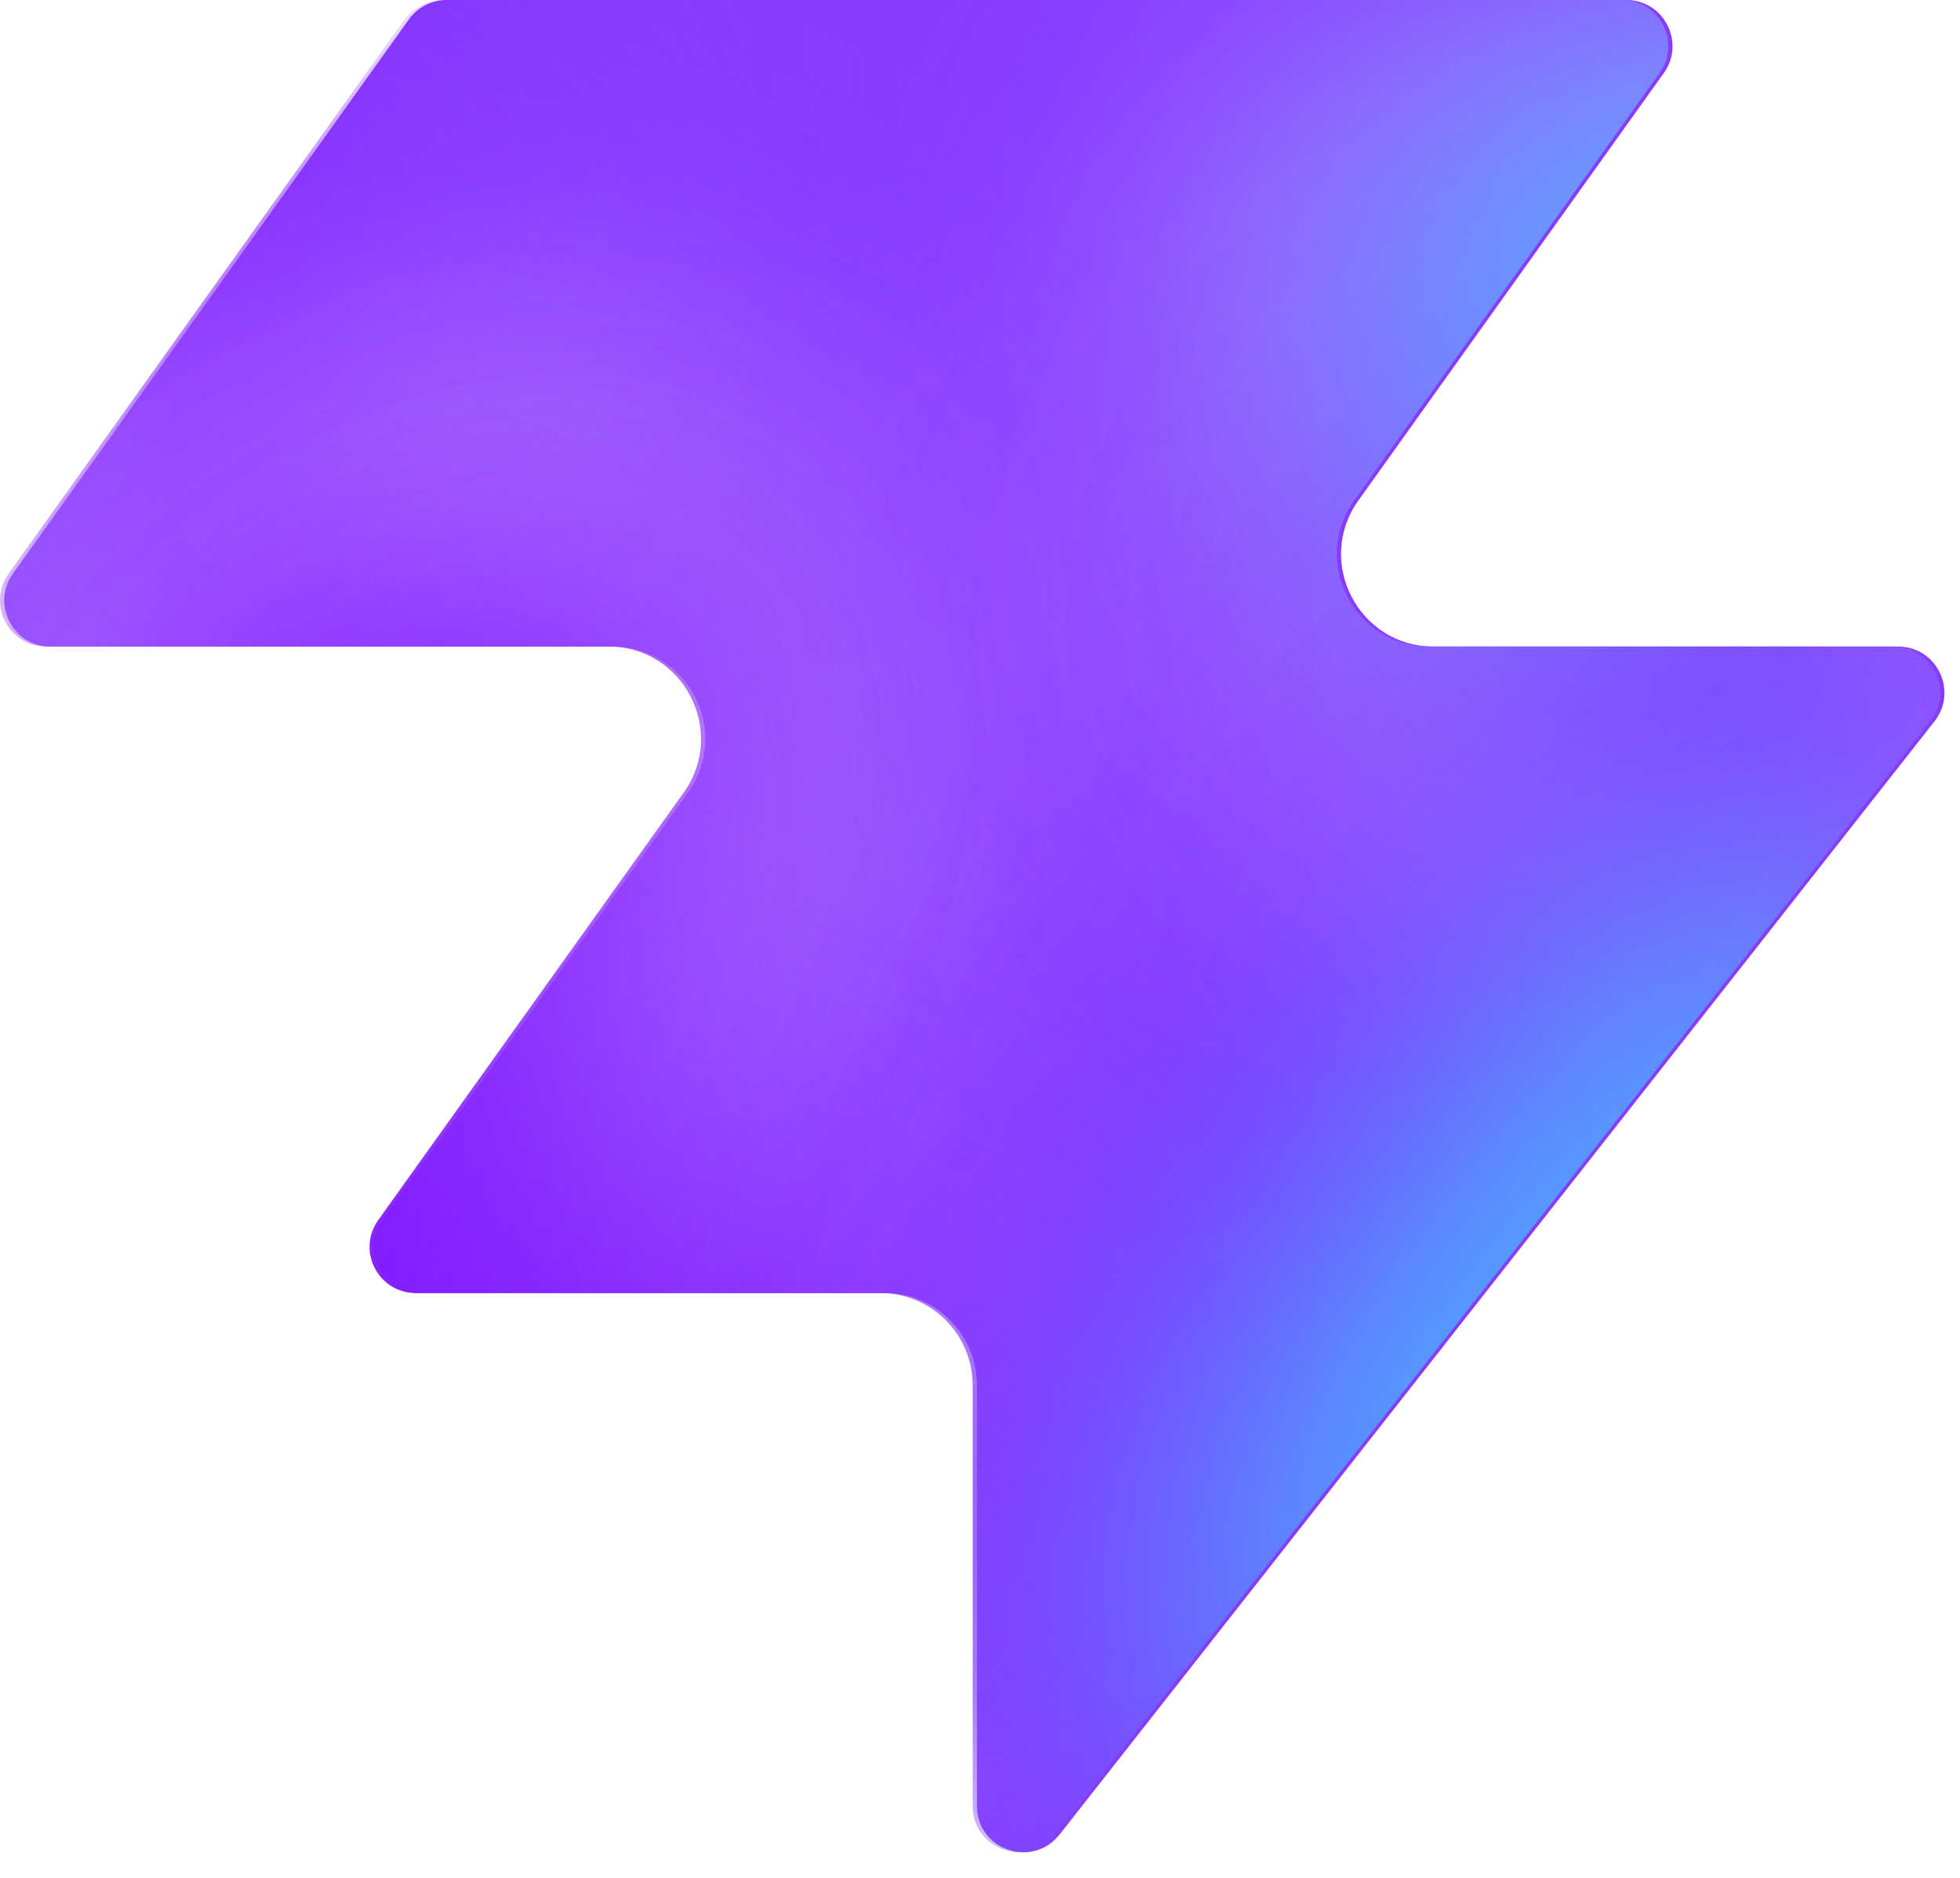
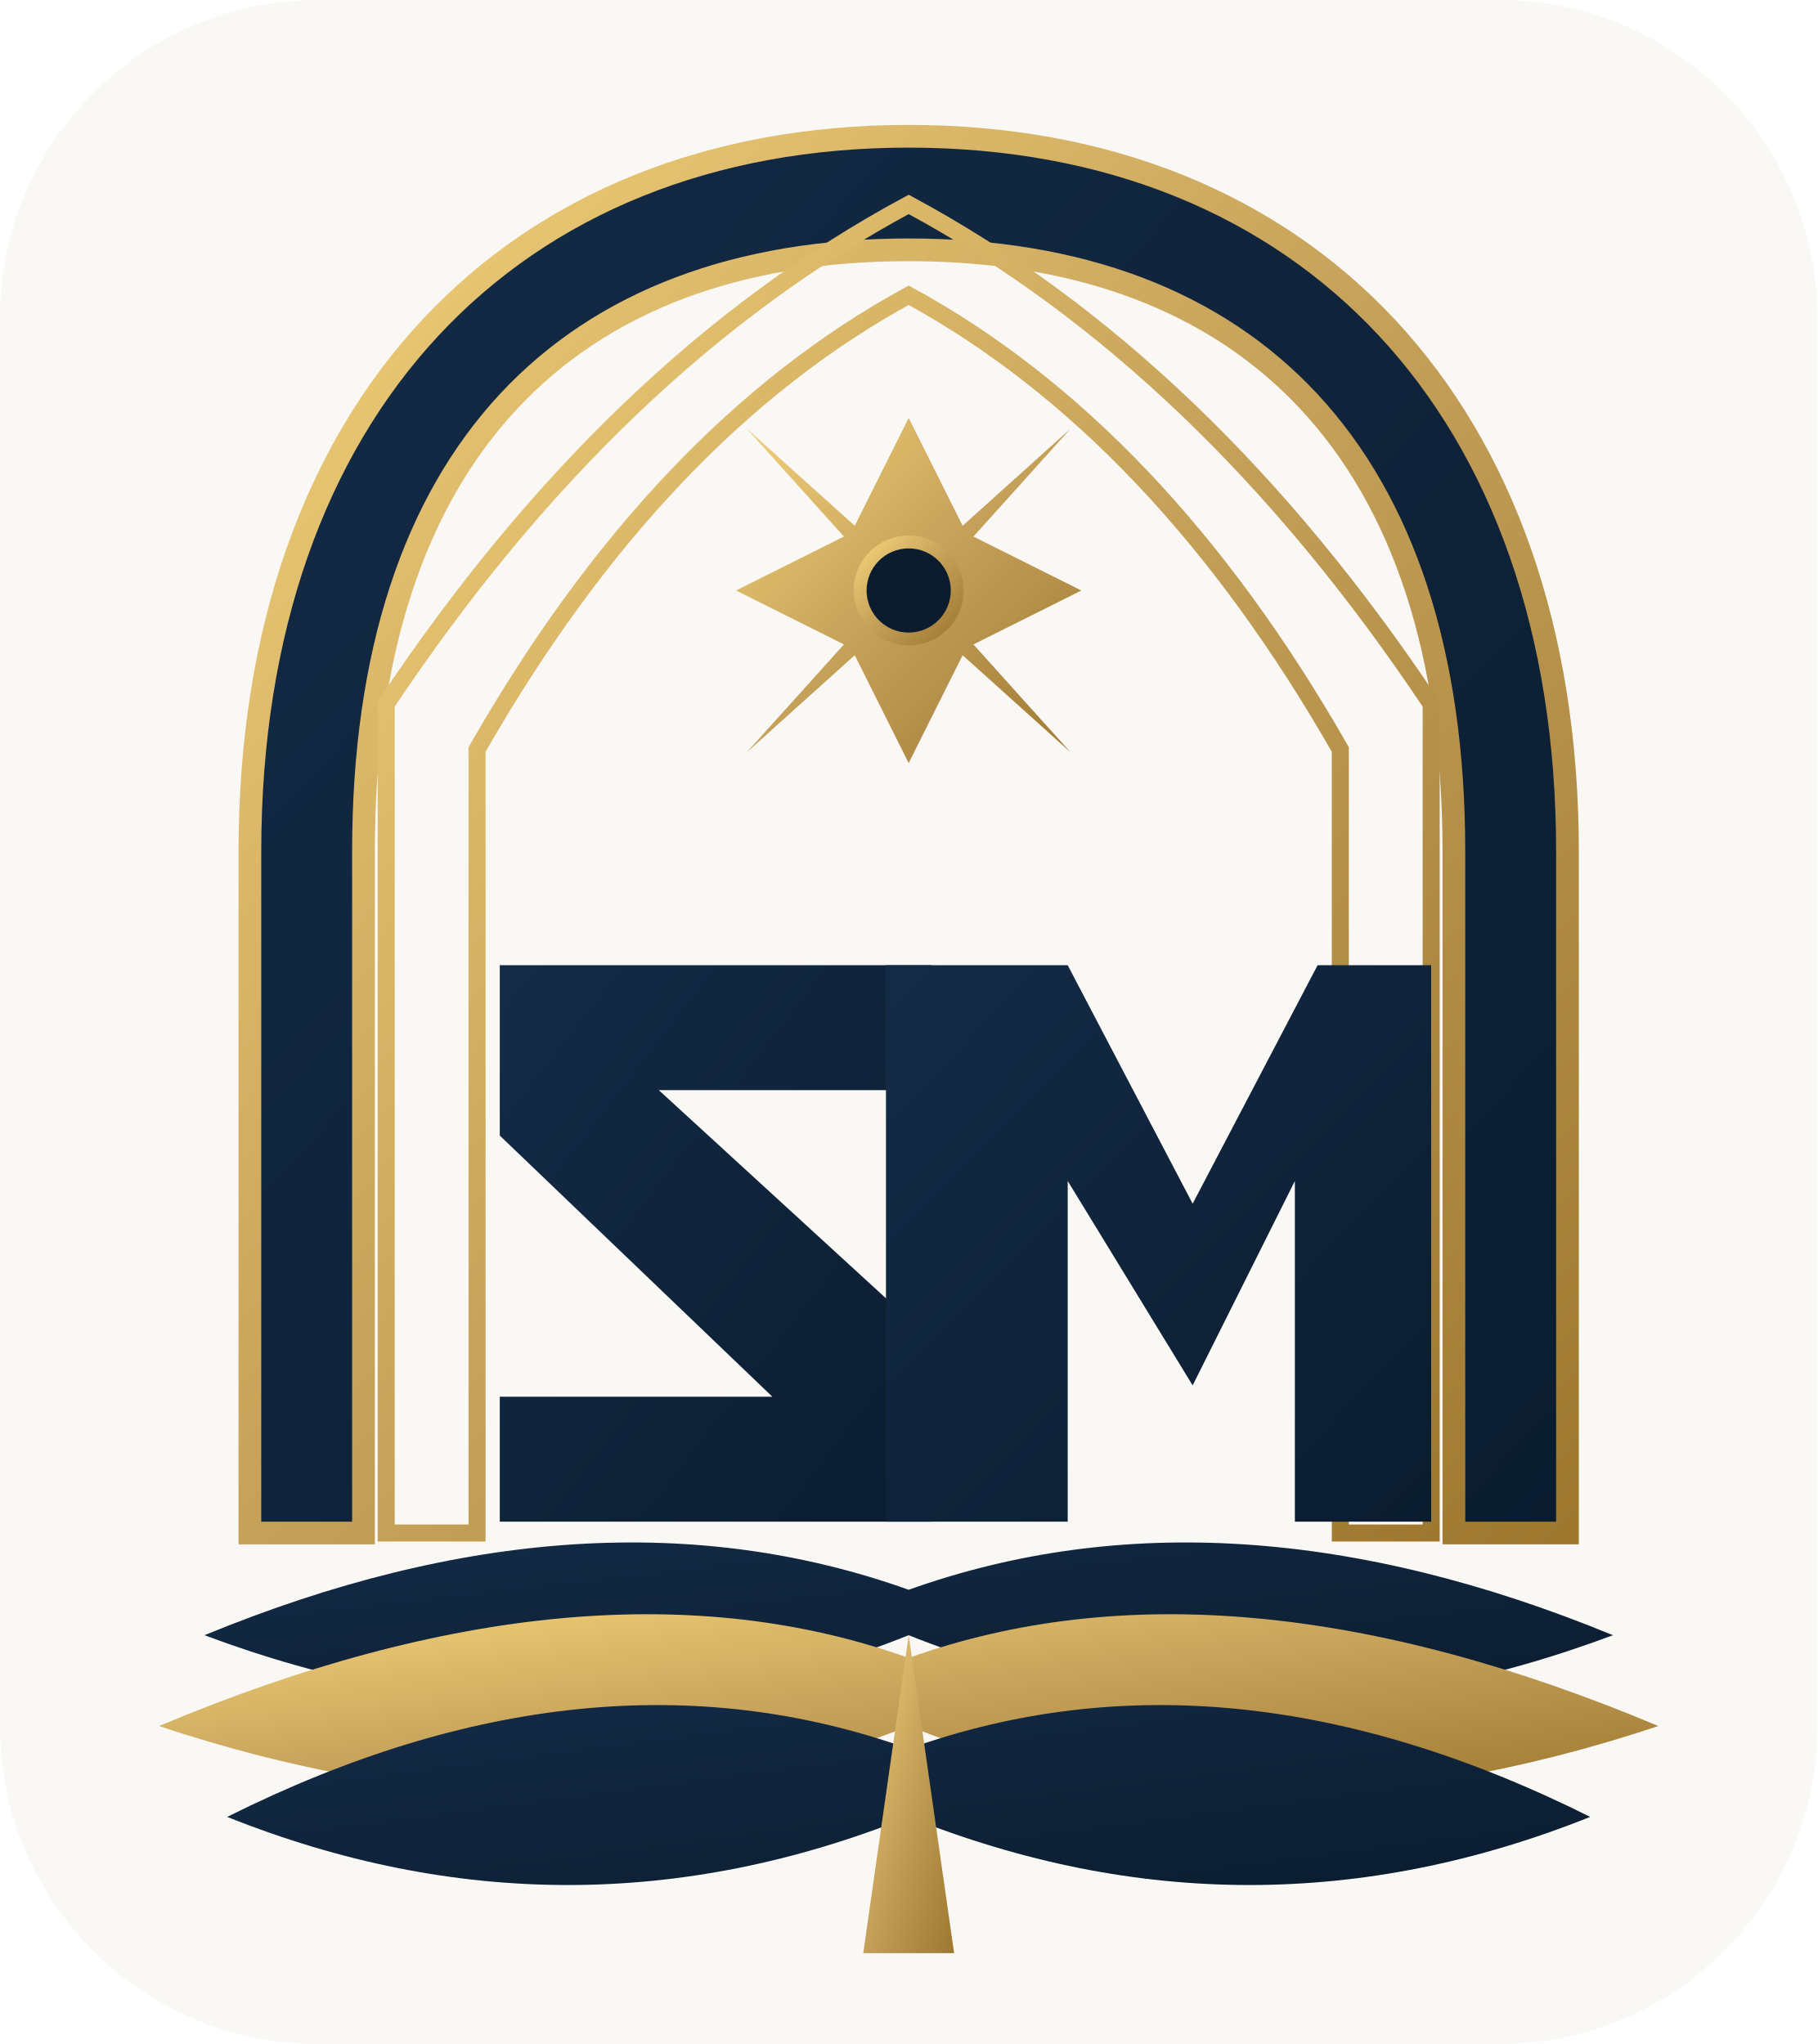
- <svg xmlns="http://www.w3.org/2000/svg" width="48" height="46" fill="none" viewBox="0 0 48 46">
-   <path fill="#863bff" d="M25.946 44.938c-.664.845-2.021.375-2.021-.698V33.937a2.26 2.26 0 0 0-2.262-2.262H10.287c-.92 0-1.456-1.04-.92-1.788l7.48-10.471c1.07-1.497 0-3.578-1.842-3.578H1.237c-.92 0-1.456-1.04-.92-1.788L10.013.474c.214-.297.556-.474.92-.474h28.894c.92 0 1.456 1.04.92 1.788l-7.48 10.471c-1.07 1.498 0 3.579 1.842 3.579h11.377c.943 0 1.473 1.088.89 1.83L25.947 44.94z" style="fill:#863bff;fill:color(display-p3 .525 .23 1);fill-opacity:1" />
-   <mask id="a" width="48" height="46" x="0" y="0" maskUnits="userSpaceOnUse" style="mask-type:alpha">
-     <path fill="#000" d="M25.842 44.938c-.664.844-2.021.375-2.021-.698V33.937a2.26 2.26 0 0 0-2.262-2.262H10.183c-.92 0-1.456-1.04-.92-1.788l7.48-10.471c1.07-1.498 0-3.579-1.842-3.579H1.133c-.92 0-1.456-1.04-.92-1.787L9.91.473c.214-.297.556-.474.92-.474h28.894c.92 0 1.456 1.04.92 1.788l-7.48 10.471c-1.07 1.498 0 3.578 1.842 3.578h11.377c.943 0 1.473 1.088.89 1.832L25.843 44.94z" style="fill:#000;fill-opacity:1" />
-   </mask>
-   <g mask="url(#a)">
-     <g filter="url(#b)">
-       <ellipse cx="5.508" cy="14.704" fill="#ede6ff" rx="5.508" ry="14.704" style="fill:#ede6ff;fill:color(display-p3 .927 .903 1);fill-opacity:1" transform="matrix(.00324 1 1 -.00324 -4.47 31.516)" />
-     </g>
-     <g filter="url(#c)">
-       <ellipse cx="10.399" cy="29.851" fill="#ede6ff" rx="10.399" ry="29.851" style="fill:#ede6ff;fill:color(display-p3 .927 .903 1);fill-opacity:1" transform="matrix(.00324 1 1 -.00324 -39.328 7.883)" />
-     </g>
-     <g filter="url(#d)">
-       <ellipse cx="5.508" cy="30.487" fill="#7e14ff" rx="5.508" ry="30.487" style="fill:#7e14ff;fill:color(display-p3 .492 .077 1);fill-opacity:1" transform="rotate(89.814 -25.913 -14.639)scale(1 -1)" />
-     </g>
-     <g filter="url(#e)">
-       <ellipse cx="5.508" cy="30.599" fill="#7e14ff" rx="5.508" ry="30.599" style="fill:#7e14ff;fill:color(display-p3 .492 .077 1);fill-opacity:1" transform="rotate(89.814 -32.644 -3.334)scale(1 -1)" />
-     </g>
-     <g filter="url(#f)">
-       <ellipse cx="5.508" cy="30.599" fill="#7e14ff" rx="5.508" ry="30.599" style="fill:#7e14ff;fill:color(display-p3 .492 .077 1);fill-opacity:1" transform="matrix(.00324 1 1 -.00324 -34.34 30.47)" />
-     </g>
-     <g filter="url(#g)">
-       <ellipse cx="14.072" cy="22.078" fill="#ede6ff" rx="14.072" ry="22.078" style="fill:#ede6ff;fill:color(display-p3 .927 .903 1);fill-opacity:1" transform="rotate(93.35 24.506 48.493)scale(-1 1)" />
-     </g>
-     <g filter="url(#h)">
-       <ellipse cx="3.47" cy="21.501" fill="#7e14ff" rx="3.47" ry="21.501" style="fill:#7e14ff;fill:color(display-p3 .492 .077 1);fill-opacity:1" transform="rotate(89.009 28.708 47.59)scale(-1 1)" />
-     </g>
-     <g filter="url(#i)">
-       <ellipse cx="3.47" cy="21.501" fill="#7e14ff" rx="3.47" ry="21.501" style="fill:#7e14ff;fill:color(display-p3 .492 .077 1);fill-opacity:1" transform="rotate(89.009 28.708 47.59)scale(-1 1)" />
-     </g>
-     <g filter="url(#j)">
-       <ellipse cx=".387" cy="8.972" fill="#7e14ff" rx="4.407" ry="29.108" style="fill:#7e14ff;fill:color(display-p3 .492 .077 1);fill-opacity:1" transform="rotate(39.51 .387 8.972)" />
-     </g>
-     <g filter="url(#k)">
-       <ellipse cx="47.523" cy="-6.092" fill="#7e14ff" rx="4.407" ry="29.108" style="fill:#7e14ff;fill:color(display-p3 .492 .077 1);fill-opacity:1" transform="rotate(37.892 47.523 -6.092)" />
-     </g>
-     <g filter="url(#l)">
-       <ellipse cx="41.412" cy="6.333" fill="#47bfff" rx="5.971" ry="9.665" style="fill:#47bfff;fill:color(display-p3 .28 .748 1);fill-opacity:1" transform="rotate(37.892 41.412 6.333)" />
-     </g>
-     <g filter="url(#m)">
-       <ellipse cx="-1.879" cy="38.332" fill="#7e14ff" rx="4.407" ry="29.108" style="fill:#7e14ff;fill:color(display-p3 .492 .077 1);fill-opacity:1" transform="rotate(37.892 -1.88 38.332)" />
-     </g>
-     <g filter="url(#n)">
-       <ellipse cx="-1.879" cy="38.332" fill="#7e14ff" rx="4.407" ry="29.108" style="fill:#7e14ff;fill:color(display-p3 .492 .077 1);fill-opacity:1" transform="rotate(37.892 -1.88 38.332)" />
-     </g>
-     <g filter="url(#o)">
-       <ellipse cx="35.651" cy="29.907" fill="#7e14ff" rx="4.407" ry="29.108" style="fill:#7e14ff;fill:color(display-p3 .492 .077 1);fill-opacity:1" transform="rotate(37.892 35.651 29.907)" />
-     </g>
-     <g filter="url(#p)">
-       <ellipse cx="38.418" cy="32.4" fill="#47bfff" rx="5.971" ry="15.297" style="fill:#47bfff;fill:color(display-p3 .28 .748 1);fill-opacity:1" transform="rotate(37.892 38.418 32.4)" />
-     </g>
+ <svg xmlns="http://www.w3.org/2000/svg" viewBox="0 0 160 180" fill="none">
+   <defs>
+     <linearGradient id="favGold" x1="0%" y1="0%" x2="100%" y2="100%">
+       <stop offset="0%" stop-color="#F2D179" />
+       <stop offset="50%" stop-color="#C5A059" />
+       <stop offset="100%" stop-color="#9E782F" />
+     </linearGradient>
+     <linearGradient id="favNavy" x1="0%" y1="0%" x2="100%" y2="100%">
+       <stop offset="0%" stop-color="#142B47" />
+       <stop offset="100%" stop-color="#0A1C2E" />
+     </linearGradient>
+   </defs>
+   <rect width="160" height="180" rx="28" fill="#FAF8F5" />
+   <path d="M 80 12 C 45 12, 22 36, 22 75 L 22 135 L 32 135 L 32 75 C 32 40, 50 22, 80 22 C 110 22, 128 40, 128 75 L 128 135 L 138 135 L 138 75 C 138 36, 115 12, 80 12 Z" fill="url(#favNavy)" stroke="url(#favGold)" stroke-width="2" />
+   <path d="M 80 18 Q 54 32 34 62 L 34 135 L 42 135 L 42 66 Q 58 38 80 26 Q 102 38 118 66 L 118 135 L 126 135 L 126 62 Q 106 32 80 18 Z" fill="none" stroke="url(#favGold)" stroke-width="1.5" />
+   <g transform="translate(80, 52) scale(0.95)">
+     <polygon points="0,-16 5,-6 15,-15 6,-5 16,0 6,5 15,15 5,6 0,16 -5,6 -15,15 -6,5 -16,0 -6,-5 -15,-15 -5,-6" fill="url(#favGold)" />
+     <circle cx="0" cy="0" r="4.5" fill="#0A1C2E" stroke="url(#favGold)" stroke-width="1.2" />
  </g>
-   <defs>
-     <filter id="b" width="60.045" height="41.654" x="-19.77" y="16.149" color-interpolation-filters="sRGB" filterUnits="userSpaceOnUse">
-       <feFlood flood-opacity="0" result="BackgroundImageFix" />
-       <feBlend in="SourceGraphic" in2="BackgroundImageFix" result="shape" />
-       <feGaussianBlur result="effect1_foregroundBlur_2002_17158" stdDeviation="7.659" />
-     </filter>
-     <filter id="c" width="90.34" height="51.437" x="-54.613" y="-7.533" color-interpolation-filters="sRGB" filterUnits="userSpaceOnUse">
-       <feFlood flood-opacity="0" result="BackgroundImageFix" />
-       <feBlend in="SourceGraphic" in2="BackgroundImageFix" result="shape" />
-       <feGaussianBlur result="effect1_foregroundBlur_2002_17158" stdDeviation="7.659" />
-     </filter>
-     <filter id="d" width="79.355" height="29.4" x="-49.64" y="2.03" color-interpolation-filters="sRGB" filterUnits="userSpaceOnUse">
-       <feFlood flood-opacity="0" result="BackgroundImageFix" />
-       <feBlend in="SourceGraphic" in2="BackgroundImageFix" result="shape" />
-       <feGaussianBlur result="effect1_foregroundBlur_2002_17158" stdDeviation="4.596" />
-     </filter>
-     <filter id="e" width="79.579" height="29.4" x="-45.045" y="20.029" color-interpolation-filters="sRGB" filterUnits="userSpaceOnUse">
-       <feFlood flood-opacity="0" result="BackgroundImageFix" />
-       <feBlend in="SourceGraphic" in2="BackgroundImageFix" result="shape" />
-       <feGaussianBlur result="effect1_foregroundBlur_2002_17158" stdDeviation="4.596" />
-     </filter>
-     <filter id="f" width="79.579" height="29.4" x="-43.513" y="21.178" color-interpolation-filters="sRGB" filterUnits="userSpaceOnUse">
-       <feFlood flood-opacity="0" result="BackgroundImageFix" />
-       <feBlend in="SourceGraphic" in2="BackgroundImageFix" result="shape" />
-       <feGaussianBlur result="effect1_foregroundBlur_2002_17158" stdDeviation="4.596" />
-     </filter>
-     <filter id="g" width="74.749" height="58.852" x="15.756" y="-17.901" color-interpolation-filters="sRGB" filterUnits="userSpaceOnUse">
-       <feFlood flood-opacity="0" result="BackgroundImageFix" />
-       <feBlend in="SourceGraphic" in2="BackgroundImageFix" result="shape" />
-       <feGaussianBlur result="effect1_foregroundBlur_2002_17158" stdDeviation="7.659" />
-     </filter>
-     <filter id="h" width="61.377" height="25.362" x="23.548" y="2.284" color-interpolation-filters="sRGB" filterUnits="userSpaceOnUse">
-       <feFlood flood-opacity="0" result="BackgroundImageFix" />
-       <feBlend in="SourceGraphic" in2="BackgroundImageFix" result="shape" />
-       <feGaussianBlur result="effect1_foregroundBlur_2002_17158" stdDeviation="4.596" />
-     </filter>
-     <filter id="i" width="61.377" height="25.362" x="23.548" y="2.284" color-interpolation-filters="sRGB" filterUnits="userSpaceOnUse">
-       <feFlood flood-opacity="0" result="BackgroundImageFix" />
-       <feBlend in="SourceGraphic" in2="BackgroundImageFix" result="shape" />
-       <feGaussianBlur result="effect1_foregroundBlur_2002_17158" stdDeviation="4.596" />
-     </filter>
-     <filter id="j" width="56.045" height="63.649" x="-27.636" y="-22.853" color-interpolation-filters="sRGB" filterUnits="userSpaceOnUse">
-       <feFlood flood-opacity="0" result="BackgroundImageFix" />
-       <feBlend in="SourceGraphic" in2="BackgroundImageFix" result="shape" />
-       <feGaussianBlur result="effect1_foregroundBlur_2002_17158" stdDeviation="4.596" />
-     </filter>
-     <filter id="k" width="54.814" height="64.646" x="20.116" y="-38.415" color-interpolation-filters="sRGB" filterUnits="userSpaceOnUse">
-       <feFlood flood-opacity="0" result="BackgroundImageFix" />
-       <feBlend in="SourceGraphic" in2="BackgroundImageFix" result="shape" />
-       <feGaussianBlur result="effect1_foregroundBlur_2002_17158" stdDeviation="4.596" />
-     </filter>
-     <filter id="l" width="33.541" height="35.313" x="24.641" y="-11.323" color-interpolation-filters="sRGB" filterUnits="userSpaceOnUse">
-       <feFlood flood-opacity="0" result="BackgroundImageFix" />
-       <feBlend in="SourceGraphic" in2="BackgroundImageFix" result="shape" />
-       <feGaussianBlur result="effect1_foregroundBlur_2002_17158" stdDeviation="4.596" />
-     </filter>
-     <filter id="m" width="54.814" height="64.646" x="-29.286" y="6.009" color-interpolation-filters="sRGB" filterUnits="userSpaceOnUse">
-       <feFlood flood-opacity="0" result="BackgroundImageFix" />
-       <feBlend in="SourceGraphic" in2="BackgroundImageFix" result="shape" />
-       <feGaussianBlur result="effect1_foregroundBlur_2002_17158" stdDeviation="4.596" />
-     </filter>
-     <filter id="n" width="54.814" height="64.646" x="-29.286" y="6.009" color-interpolation-filters="sRGB" filterUnits="userSpaceOnUse">
-       <feFlood flood-opacity="0" result="BackgroundImageFix" />
-       <feBlend in="SourceGraphic" in2="BackgroundImageFix" result="shape" />
-       <feGaussianBlur result="effect1_foregroundBlur_2002_17158" stdDeviation="4.596" />
-     </filter>
-     <filter id="o" width="54.814" height="64.646" x="8.244" y="-2.416" color-interpolation-filters="sRGB" filterUnits="userSpaceOnUse">
-       <feFlood flood-opacity="0" result="BackgroundImageFix" />
-       <feBlend in="SourceGraphic" in2="BackgroundImageFix" result="shape" />
-       <feGaussianBlur result="effect1_foregroundBlur_2002_17158" stdDeviation="4.596" />
-     </filter>
-     <filter id="p" width="39.409" height="43.623" x="18.713" y="10.588" color-interpolation-filters="sRGB" filterUnits="userSpaceOnUse">
-       <feFlood flood-opacity="0" result="BackgroundImageFix" />
-       <feBlend in="SourceGraphic" in2="BackgroundImageFix" result="shape" />
-       <feGaussianBlur result="effect1_foregroundBlur_2002_17158" stdDeviation="4.596" />
-     </filter>
-   </defs>
+   <path d="M 44 85 L 82 85 L 82 96 L 58 96 L 82 118 L 82 134 L 44 134 L 44 123 L 68 123 L 44 100 Z" fill="url(#favNavy)" />
+   <path d="M 78 85 L 94 85 L 105 106 L 116 85 L 126 85 L 126 134 L 114 134 L 114 104 L 105 122 L 94 104 L 94 134 L 78 134 Z" fill="url(#favNavy)" />
+   <path d="M 80 140 Q 52 130 18 144 Q 50 156 80 144 Q 110 156 142 144 Q 108 130 80 140 Z" fill="url(#favNavy)" />
+   <path d="M 80 146 Q 52 136 14 152 Q 50 164 80 152 Q 110 164 146 152 Q 108 136 80 146 Z" fill="url(#favGold)" />
+   <path d="M 80 154 Q 52 144 20 160 Q 50 172 80 160 Q 110 172 140 160 Q 108 144 80 154 Z" fill="url(#favNavy)" />
+   <polygon points="80,144 76,172 84,172" fill="url(#favGold)" />
</svg>
